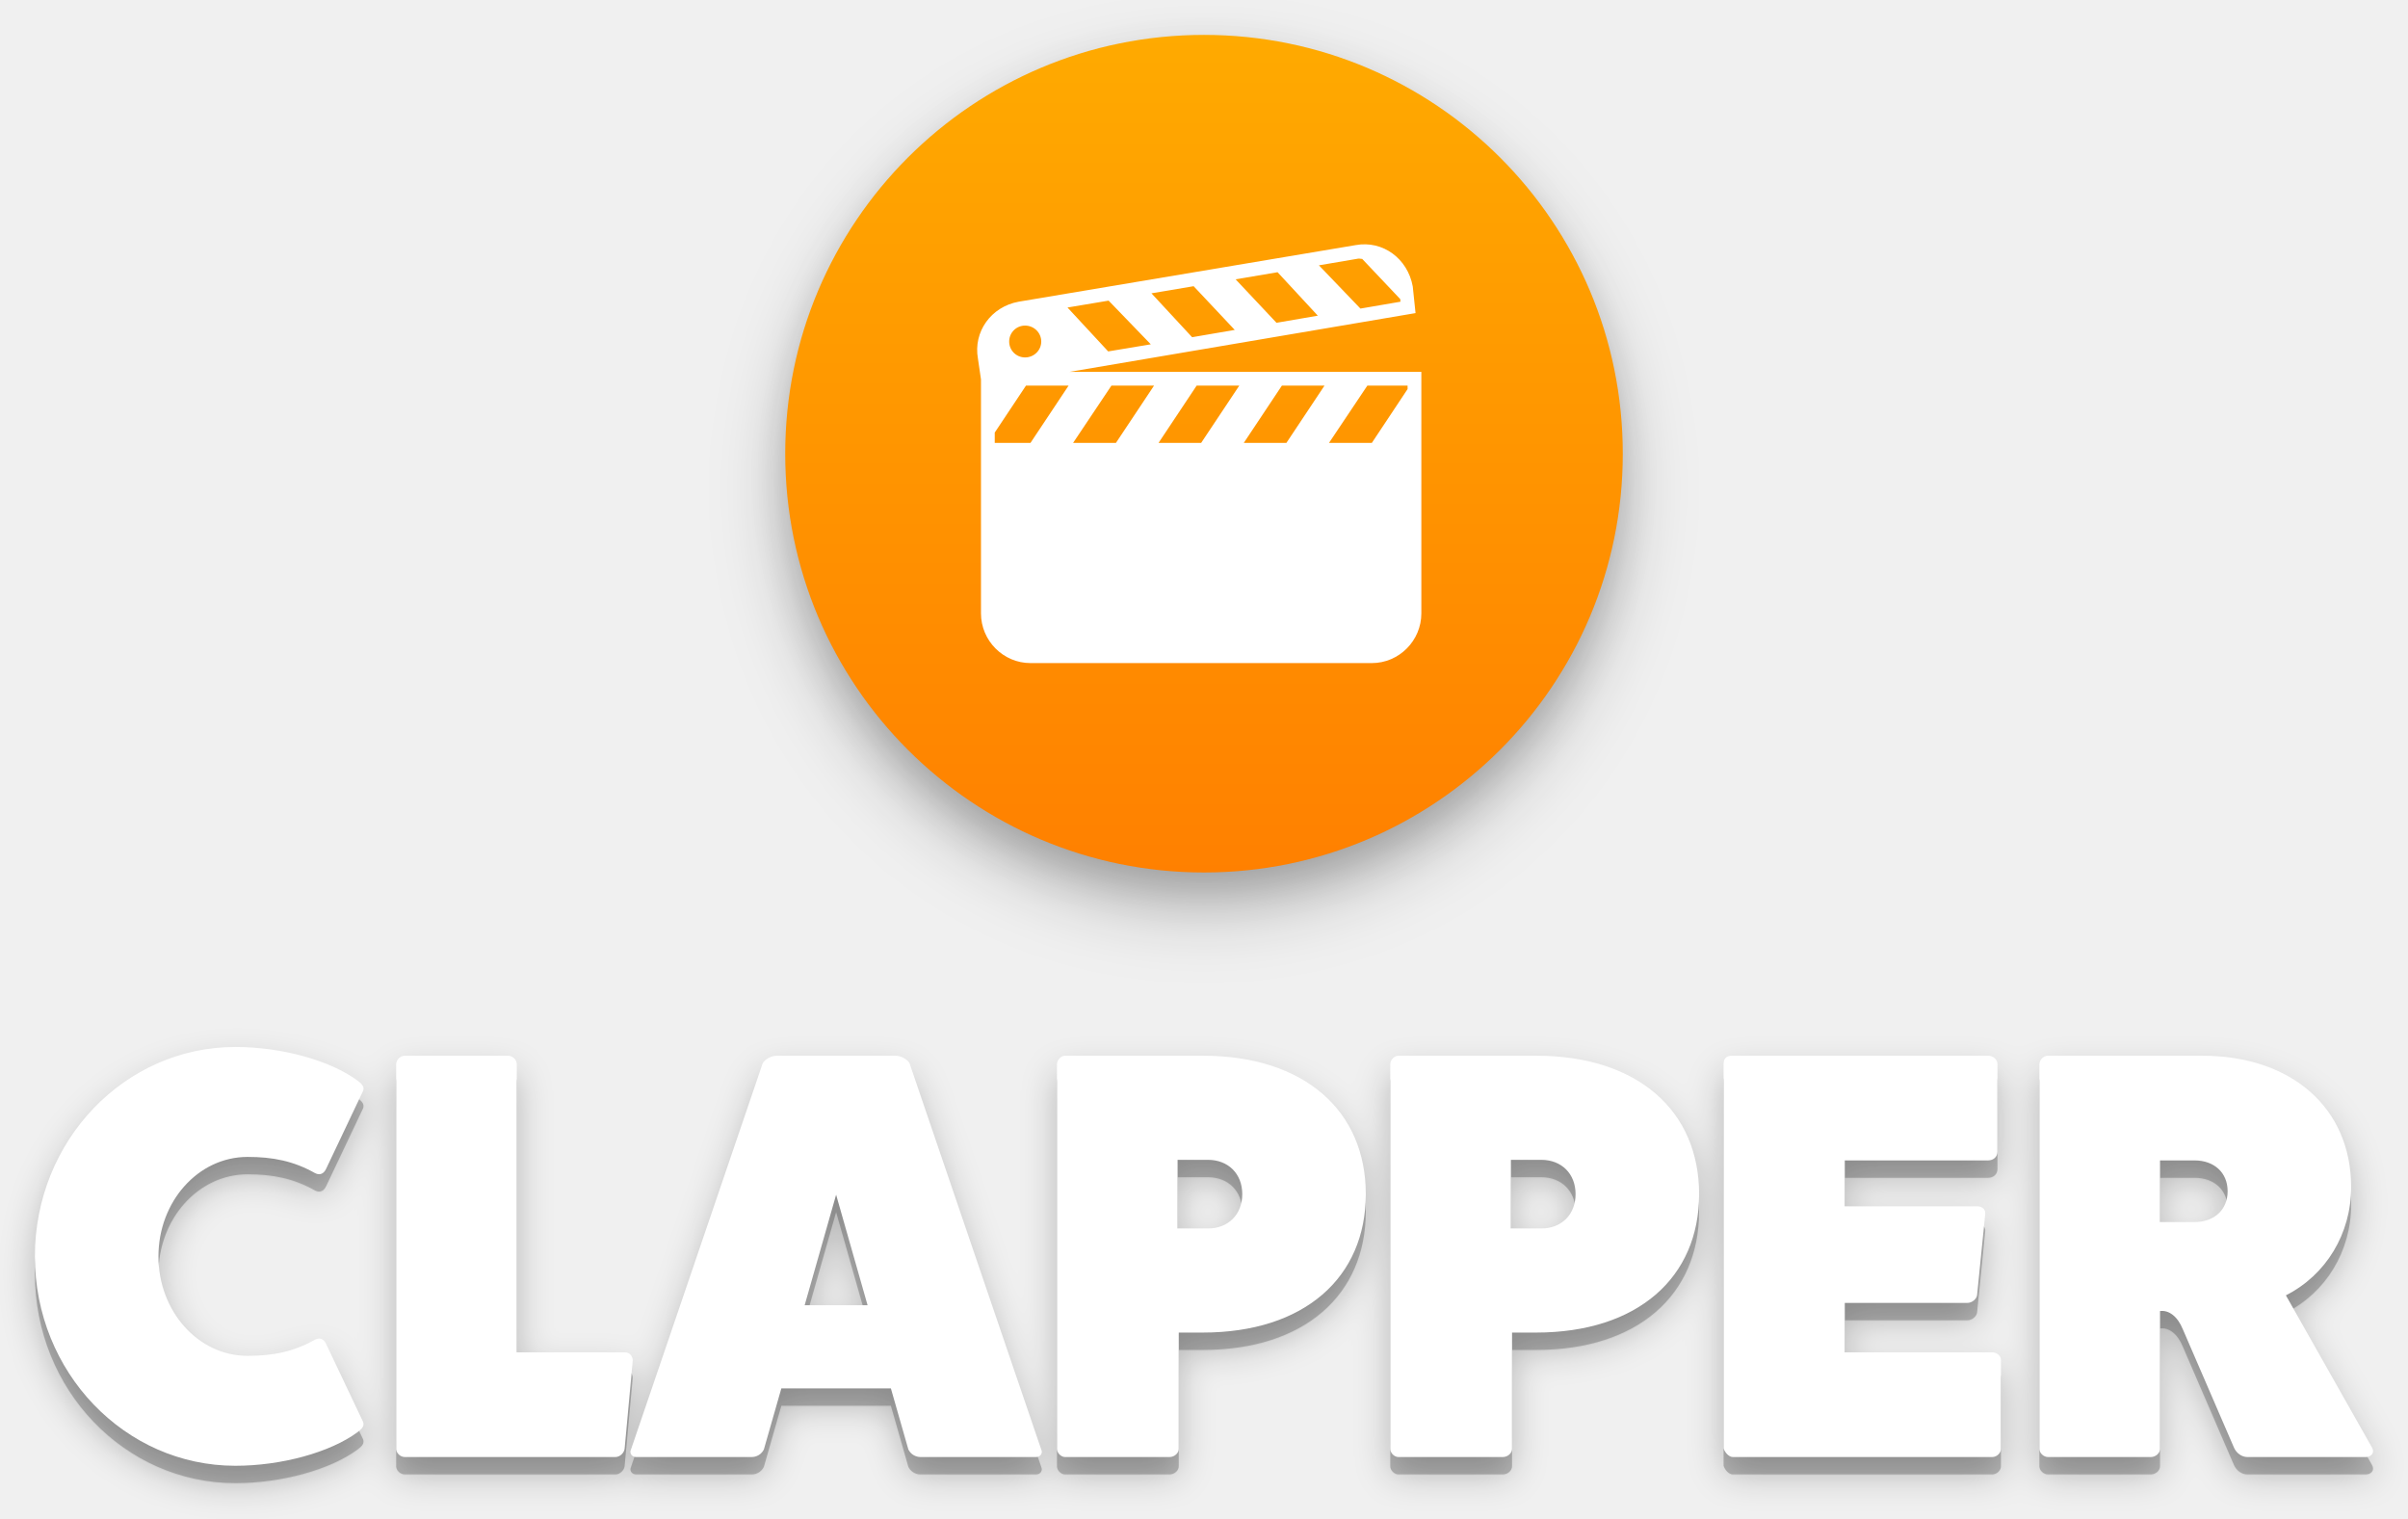
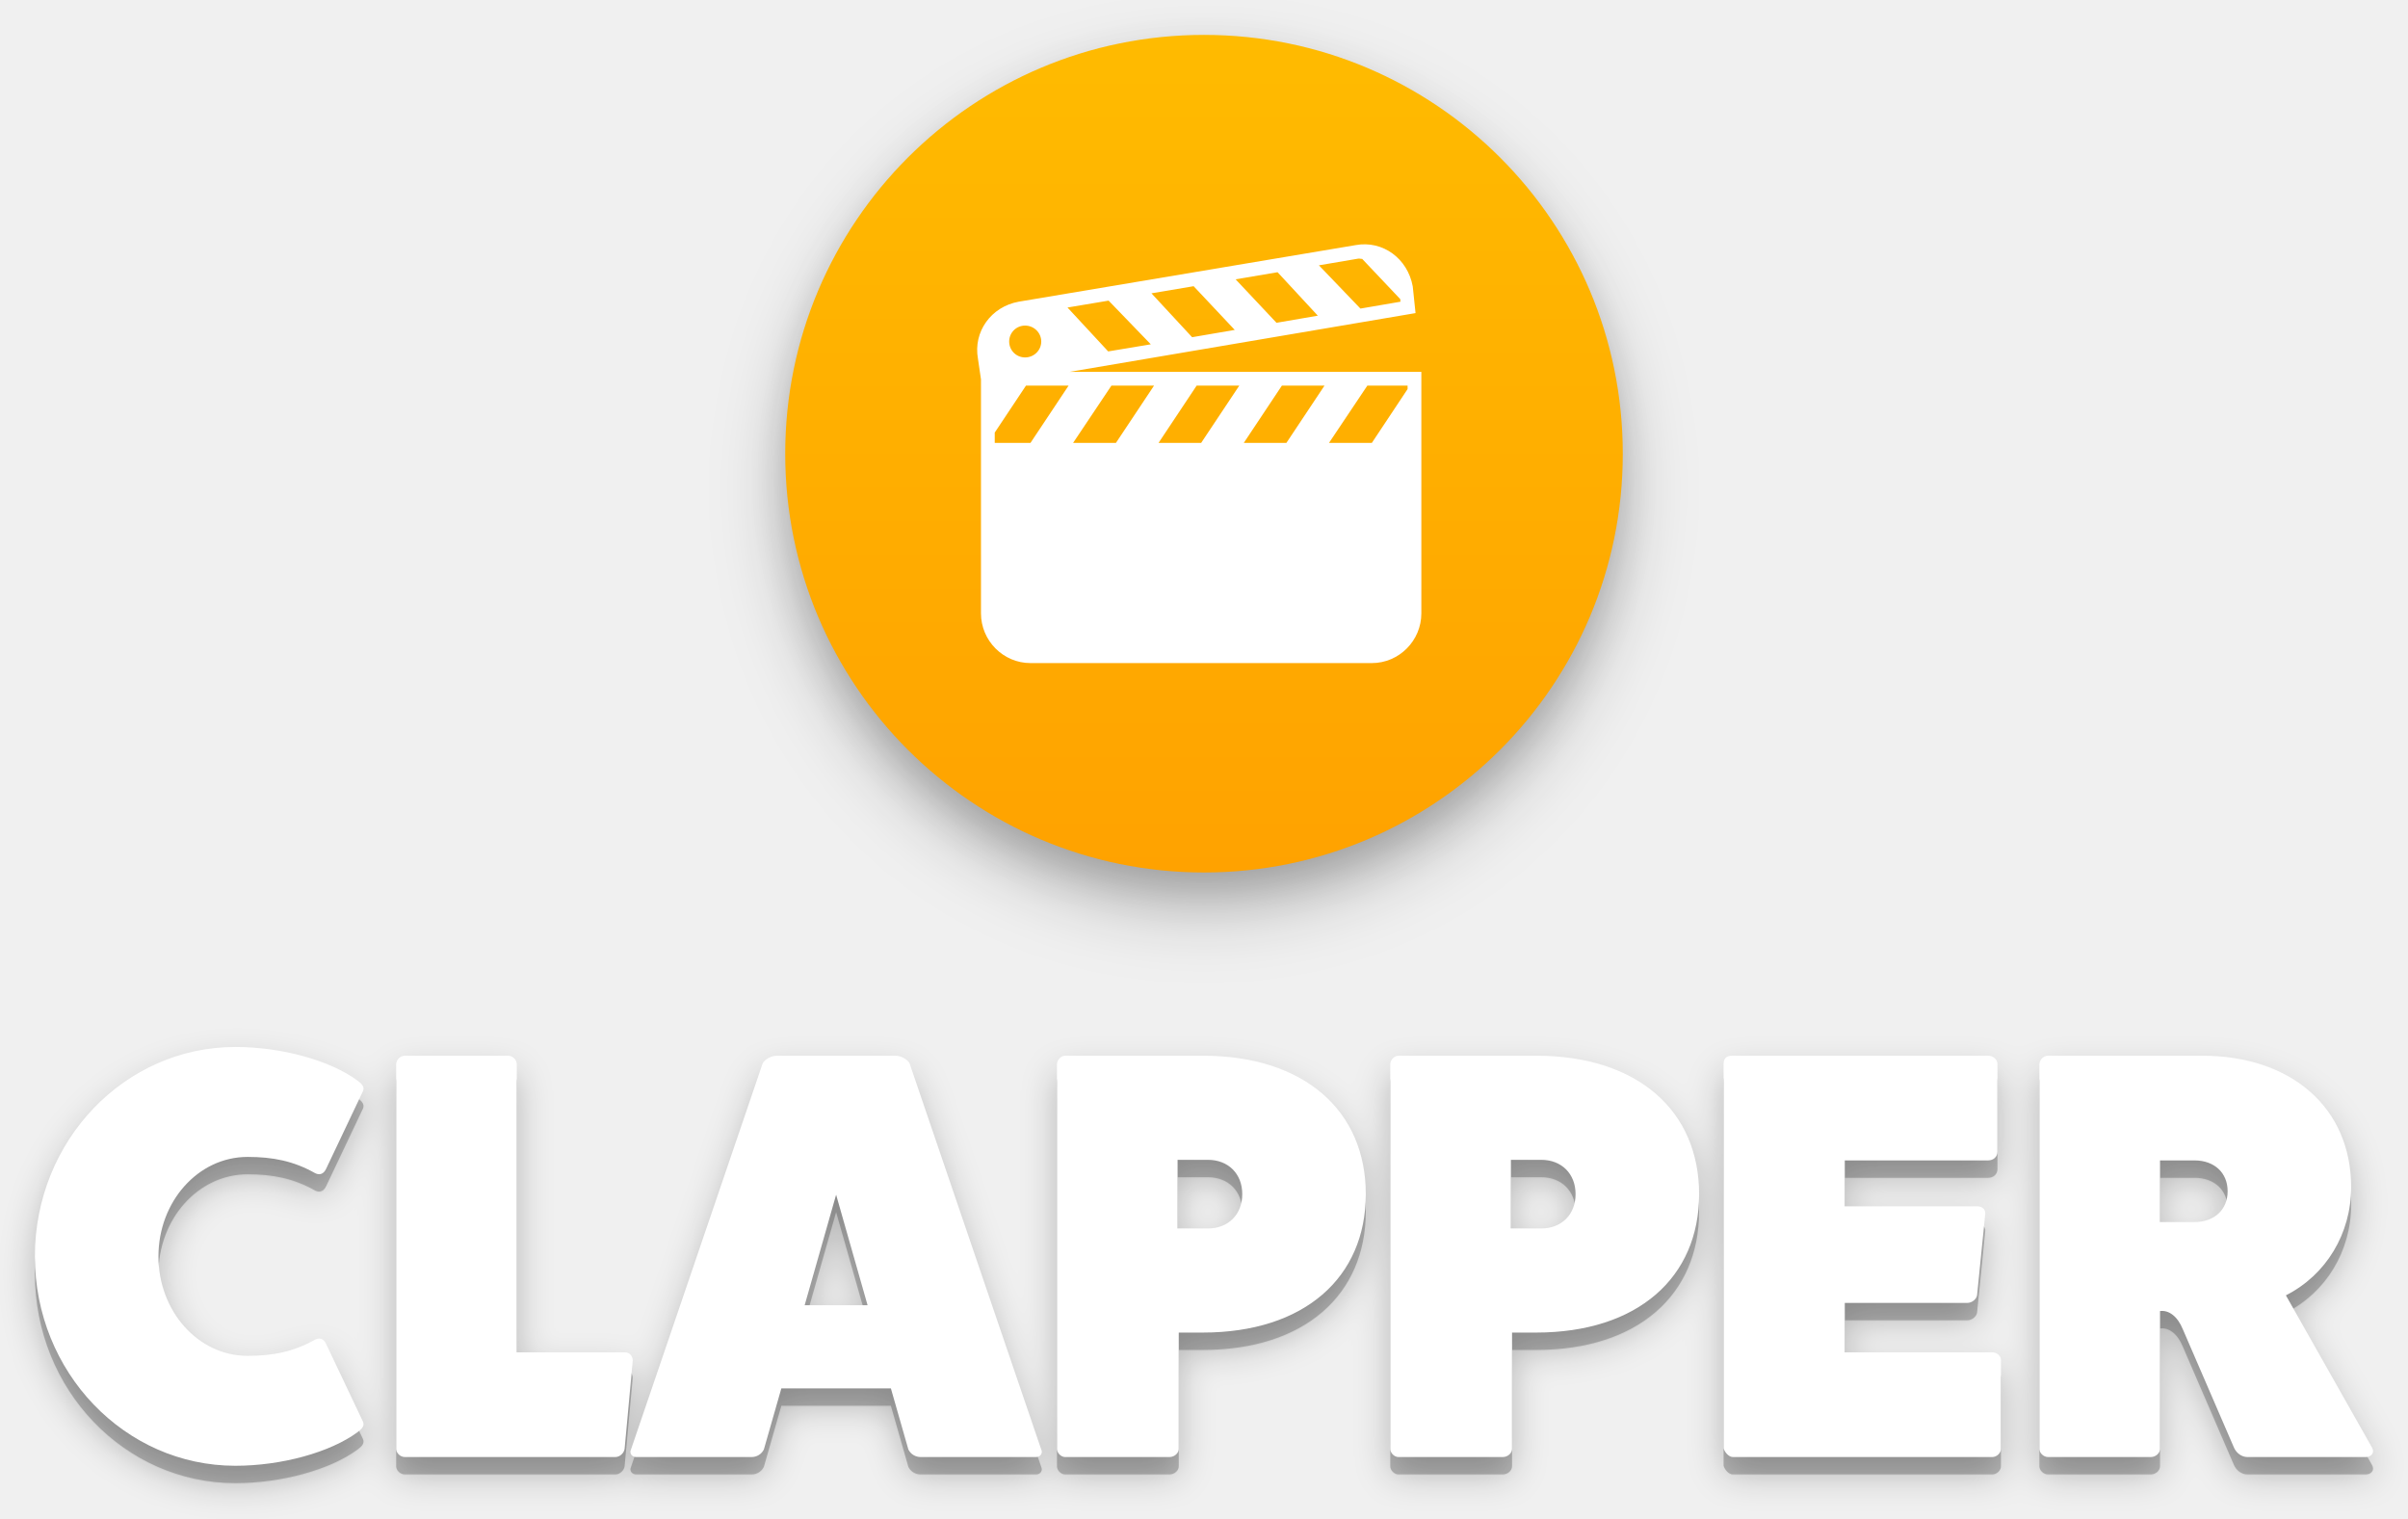
<svg xmlns="http://www.w3.org/2000/svg" xmlns:xlink="http://www.w3.org/1999/xlink" width="138px" height="87px" viewBox="0 0 138 87" version="1.1">
  <defs>
-     <path d="M15.697,75.033 C15.564,74.733 15.33,74.633 15.063,74.767 C13.827,75.467 12.625,75.7 11.189,75.7 C8.35,75.7 6.08,73.133 6.08,70 C6.08,66.867 8.35,64.3 11.189,64.3 C12.625,64.3 13.827,64.533 15.063,65.233 C15.33,65.367 15.564,65.267 15.697,64.967 L17.801,60.533 C17.901,60.3 17.768,60.133 17.5,59.933 C15.931,58.767 13.126,58 10.488,58 C4.143,58 -1,63.367 -1,70 C-1,76.633 4.143,82 10.488,82 C13.126,82 15.931,81.233 17.5,80.067 C17.768,79.867 17.901,79.7 17.801,79.467 L15.697,75.033 Z M26.617,75.5 L32.828,75.5 C33.062,75.5 33.262,75.7 33.262,75.967 L32.795,81.033 C32.762,81.267 32.528,81.5 32.261,81.5 L20.205,81.5 C19.938,81.5 19.704,81.267 19.704,81.033 L19.704,59 C19.704,58.733 19.938,58.5 20.205,58.5 L26.116,58.5 C26.383,58.5 26.617,58.733 26.617,59 L26.617,75.5 Z M49.125,58.933 L56.672,81.067 C56.772,81.267 56.638,81.5 56.371,81.5 L49.759,81.5 C49.459,81.5 49.192,81.333 49.058,81.067 L48.056,77.567 L41.778,77.567 L40.776,81.067 C40.643,81.333 40.375,81.5 40.075,81.5 L33.463,81.5 C33.196,81.5 33.062,81.267 33.162,81.067 L40.709,58.933 C40.81,58.733 41.177,58.5 41.511,58.5 L48.323,58.5 C48.657,58.5 49.025,58.733 49.125,58.933 Z M46.72,72.8 L44.917,66.467 L43.114,72.8 L46.72,72.8 Z M58.041,58.5 L65.922,58.5 C71.766,58.5 75.272,61.667 75.272,66.433 C75.272,71.2 71.766,74.367 65.922,74.367 L64.553,74.367 L64.553,81.033 C64.553,81.267 64.319,81.5 64.019,81.5 L58.041,81.5 C57.807,81.5 57.574,81.267 57.574,81.033 L57.574,59 C57.574,58.733 57.807,58.5 58.041,58.5 Z M64.486,68.4 L66.223,68.4 C67.391,68.4 68.193,67.6 68.193,66.433 C68.193,65.267 67.391,64.467 66.223,64.467 L64.486,64.467 L64.486,68.4 Z M77.143,58.5 L85.024,58.5 C90.868,58.5 94.374,61.667 94.374,66.433 C94.374,71.2 90.868,74.367 85.024,74.367 L83.654,74.367 L83.654,81.033 C83.654,81.267 83.421,81.5 83.12,81.5 L77.143,81.5 C76.909,81.5 76.675,81.267 76.675,81.033 L76.675,59 C76.675,58.733 76.909,58.5 77.143,58.5 Z M83.588,68.4 L85.324,68.4 C86.493,68.4 87.294,67.6 87.294,66.433 C87.294,65.267 86.493,64.467 85.324,64.467 L83.588,64.467 L83.588,68.4 Z M102.723,75.5 L102.723,72.667 L109.735,72.667 C110.036,72.667 110.27,72.433 110.303,72.233 L110.771,67.567 C110.804,67.367 110.637,67.133 110.336,67.133 L102.723,67.133 L102.723,64.5 L110.938,64.5 C111.238,64.5 111.472,64.3 111.472,64 L111.472,58.967 C111.472,58.733 111.238,58.5 110.938,58.5 L96.244,58.5 C95.943,58.5 95.777,58.667 95.777,58.967 L95.777,81 C95.843,81.233 96.077,81.5 96.311,81.5 L111.171,81.5 C111.438,81.5 111.672,81.267 111.672,81.033 L111.672,75.933 C111.672,75.7 111.438,75.5 111.171,75.5 L102.723,75.5 Z M128.002,72.233 L132.944,80.967 C133.111,81.267 132.878,81.5 132.577,81.5 L125.798,81.5 C125.464,81.5 125.163,81.267 125.03,80.967 L122.091,74.167 C121.791,73.433 121.29,73.067 120.789,73.133 L120.789,81.033 C120.789,81.267 120.555,81.5 120.255,81.5 L114.377,81.5 C114.11,81.5 113.876,81.267 113.876,81.033 L113.876,59 C113.876,58.733 114.11,58.5 114.377,58.5 L123.193,58.5 C128.336,58.5 131.742,61.5 131.742,66.033 C131.742,68.7 130.306,71.067 128.002,72.233 Z M120.789,68.033 L122.759,68.033 C123.894,68.033 124.663,67.333 124.663,66.267 C124.663,65.2 123.894,64.5 122.759,64.5 L120.789,64.5 L120.789,68.033 Z" id="path-1" />
+     <path d="M16.697,75.033 C16.564,74.733 16.33,74.633 16.063,74.767 C14.827,75.467 13.625,75.7 12.189,75.7 C9.35,75.7 7.08,73.133 7.08,70 C7.08,66.867 9.35,64.3 12.189,64.3 C13.625,64.3 14.827,64.533 16.063,65.233 C16.33,65.367 16.564,65.267 16.697,64.967 L18.801,60.533 C18.901,60.3 18.768,60.133 18.5,59.933 C16.931,58.767 14.126,58 11.488,58 C5.143,58 0,63.367 0,70 C0,76.633 5.143,82 11.488,82 C14.126,82 16.931,81.233 18.5,80.067 C18.768,79.867 18.901,79.7 18.801,79.467 L16.697,75.033 Z M27.617,75.5 L33.828,75.5 C34.062,75.5 34.262,75.7 34.262,75.967 L33.795,81.033 C33.762,81.267 33.528,81.5 33.261,81.5 L21.205,81.5 C20.938,81.5 20.704,81.267 20.704,81.033 L20.704,59 C20.704,58.733 20.938,58.5 21.205,58.5 L27.116,58.5 C27.383,58.5 27.617,58.733 27.617,59 L27.617,75.5 Z M50.125,58.933 L57.672,81.067 C57.772,81.267 57.638,81.5 57.371,81.5 L50.759,81.5 C50.459,81.5 50.192,81.333 50.058,81.067 L49.056,77.567 L42.778,77.567 L41.776,81.067 C41.643,81.333 41.375,81.5 41.075,81.5 L34.463,81.5 C34.196,81.5 34.062,81.267 34.162,81.067 L41.709,58.933 C41.81,58.733 42.177,58.5 42.511,58.5 L49.323,58.5 C49.657,58.5 50.025,58.733 50.125,58.933 Z M47.72,72.8 L45.917,66.467 L44.114,72.8 L47.72,72.8 Z M59.041,58.5 L66.922,58.5 C72.766,58.5 76.272,61.667 76.272,66.433 C76.272,71.2 72.766,74.367 66.922,74.367 L65.553,74.367 L65.553,81.033 C65.553,81.267 65.319,81.5 65.019,81.5 L59.041,81.5 C58.807,81.5 58.574,81.267 58.574,81.033 L58.574,59 C58.574,58.733 58.807,58.5 59.041,58.5 Z M65.486,68.4 L67.223,68.4 C68.391,68.4 69.193,67.6 69.193,66.433 C69.193,65.267 68.391,64.467 67.223,64.467 L65.486,64.467 L65.486,68.4 Z M78.143,58.5 L86.024,58.5 C91.868,58.5 95.374,61.667 95.374,66.433 C95.374,71.2 91.868,74.367 86.024,74.367 L84.654,74.367 L84.654,81.033 C84.654,81.267 84.421,81.5 84.12,81.5 L78.143,81.5 C77.909,81.5 77.675,81.267 77.675,81.033 L77.675,59 C77.675,58.733 77.909,58.5 78.143,58.5 Z M84.588,68.4 L86.324,68.4 C87.493,68.4 88.294,67.6 88.294,66.433 C88.294,65.267 87.493,64.467 86.324,64.467 L84.588,64.467 L84.588,68.4 Z M103.723,75.5 L103.723,72.667 L110.735,72.667 C111.036,72.667 111.27,72.433 111.303,72.233 L111.771,67.567 C111.804,67.367 111.637,67.133 111.336,67.133 L103.723,67.133 L103.723,64.5 L111.938,64.5 C112.238,64.5 112.472,64.3 112.472,64 L112.472,58.967 C112.472,58.733 112.238,58.5 111.938,58.5 L97.244,58.5 C96.943,58.5 96.777,58.667 96.777,58.967 L96.777,81 C96.843,81.233 97.077,81.5 97.311,81.5 L112.171,81.5 C112.438,81.5 112.672,81.267 112.672,81.033 L112.672,75.933 C112.672,75.7 112.438,75.5 112.171,75.5 L103.723,75.5 Z M129.002,72.233 L133.944,80.967 C134.111,81.267 133.878,81.5 133.577,81.5 L126.798,81.5 C126.464,81.5 126.163,81.267 126.03,80.967 L123.091,74.167 C122.791,73.433 122.29,73.067 121.789,73.133 L121.789,81.033 C121.789,81.267 121.555,81.5 121.255,81.5 L115.377,81.5 C115.11,81.5 114.876,81.267 114.876,81.033 L114.876,59 C114.876,58.733 115.11,58.5 115.377,58.5 L124.193,58.5 C129.336,58.5 132.742,61.5 132.742,66.033 C132.742,68.7 131.306,71.067 129.002,72.233 Z M121.789,68.033 L123.759,68.033 C124.894,68.033 125.663,67.333 125.663,66.267 C125.663,65.2 124.894,64.5 123.759,64.5 L121.789,64.5 L121.789,68.033 Z" id="path-1" />
    <filter x="-2.6%" y="-10.4%" width="105.2%" height="133.3%" filterUnits="objectBoundingBox" id="filter-2">
      <feOffset dx="0" dy="1" in="SourceAlpha" result="shadowOffsetOuter1" />
      <feGaussianBlur stdDeviation="1" in="shadowOffsetOuter1" result="shadowBlurOuter1" />
      <feColorMatrix values="0 0 0 0 0   0 0 0 0 0   0 0 0 0 0  0 0 0 0.24 0" type="matrix" in="shadowBlurOuter1" result="shadowMatrixOuter1" />
      <feOffset dx="0" dy="1" in="SourceAlpha" result="shadowOffsetOuter2" />
      <feColorMatrix values="0 0 0 0 0   0 0 0 0 0   0 0 0 0 0  0 0 0 0.24 0" type="matrix" in="shadowOffsetOuter2" result="shadowMatrixOuter2" />
      <feMerge>
        <feMergeNode in="shadowMatrixOuter1" />
        <feMergeNode in="shadowMatrixOuter2" />
      </feMerge>
    </filter>
    <linearGradient x1="50%" y1="0%" x2="50%" y2="100%" id="linearGradient-3">
-       <stop stop-color="#FFAA00" offset="0%" />
-       <stop stop-color="#FF8000" offset="100%" />
+       <stop stop-color="#FFBB00" offset="0%" />
+       <stop stop-color="#FFA200" offset="100%" />
    </linearGradient>
    <circle id="path-4" cx="24" cy="24" r="24" />
    <filter x="-18.8%" y="-12.5%" width="137.5%" height="137.5%" filterUnits="objectBoundingBox" id="filter-5">
      <feOffset dx="0" dy="2" in="SourceAlpha" result="shadowOffsetOuter1" />
      <feGaussianBlur stdDeviation="2" in="shadowOffsetOuter1" result="shadowBlurOuter1" />
      <feColorMatrix values="0 0 0 0 0   0 0 0 0 0   0 0 0 0 0  0 0 0 0.25 0" type="matrix" in="shadowBlurOuter1" result="shadowMatrixOuter1" />
      <feOffset dx="0" dy="1" in="SourceAlpha" result="shadowOffsetOuter2" />
      <feGaussianBlur stdDeviation="1" in="shadowOffsetOuter2" result="shadowBlurOuter2" />
      <feColorMatrix values="0 0 0 0 0   0 0 0 0 0   0 0 0 0 0  0 0 0 0.12 0" type="matrix" in="shadowBlurOuter2" result="shadowMatrixOuter2" />
      <feMerge>
        <feMergeNode in="shadowMatrixOuter1" />
        <feMergeNode in="shadowMatrixOuter2" />
      </feMerge>
    </filter>
  </defs>
  <g id="Symbols" stroke="none" stroke-width="1" fill="none" fill-rule="evenodd">
    <g id="logos/clapper-logo-vertical" transform="translate(3, 2)">
-       <g id="clapper-logo-vertical">
+       <g id="clapper-logo-vertical" transform="translate(-1, 0)">
        <g id="CLAPPER">
          <use fill="black" fill-opacity="1" filter="url(#filter-2)" xlink:href="#path-1" />
          <use fill="#FFFFFF" fill-rule="evenodd" xlink:href="#path-1" />
        </g>
-         <g id="clapper-icon" transform="translate(42, 0)">
+         <g id="clapper-icon" transform="translate(43, 0)">
          <g id="Oval-3">
            <use fill="black" fill-opacity="1" filter="url(#filter-5)" xlink:href="#path-4" />
            <use fill="url(#linearGradient-3)" fill-rule="evenodd" xlink:href="#path-4" />
          </g>
          <path d="M32.694,12.046 L13.377,15.29 C11.801,15.576 10.765,17.011 11.046,18.558 L11.219,19.743 L11.219,33.151 C11.219,34.713 12.493,36 14.056,36 L33.619,36 C35.181,36 36.456,34.713 36.456,33.151 L36.456,19.311 L16.288,19.311 L36.123,15.943 C36.123,15.943 35.978,14.559 35.963,14.414 C35.673,12.814 34.242,11.764 32.694,12.046 Z M32.83,12.823 C32.91,12.808 32.985,12.84 33.064,12.835 L35.247,15.142 C35.253,15.204 35.253,15.23 35.26,15.29 L32.965,15.684 L30.585,13.205 L32.83,12.823 Z M28.216,13.6 L30.523,16.091 L28.155,16.498 L25.811,14.007 L28.216,13.6 Z M23.406,14.402 L25.762,16.906 L23.319,17.325 L20.988,14.809 L23.406,14.402 Z M18.533,15.228 L20.951,17.732 L18.509,18.139 L16.177,15.623 L18.533,15.228 Z M13.747,16.659 C14.254,16.659 14.673,17.065 14.673,17.572 C14.673,18.078 14.254,18.484 13.747,18.484 C13.241,18.484 12.835,18.078 12.835,17.572 C12.835,17.065 13.241,16.659 13.747,16.659 Z M13.797,20.1 L16.239,20.1 L14.056,23.381 L12.008,23.381 L12.008,22.789 L13.797,20.1 Z M18.694,20.1 L21.136,20.1 L18.953,23.381 L16.498,23.381 L18.694,20.1 Z M23.578,20.1 L26.021,20.1 L23.837,23.381 L21.395,23.381 L23.578,20.1 Z M28.463,20.1 L30.905,20.1 L28.722,23.381 L26.28,23.381 L28.463,20.1 Z M33.36,20.1 L35.667,20.1 L35.667,20.298 L33.619,23.381 L31.164,23.381 L33.36,20.1 Z" id="Shape" fill="#FFFFFF" />
        </g>
      </g>
    </g>
  </g>
</svg>
